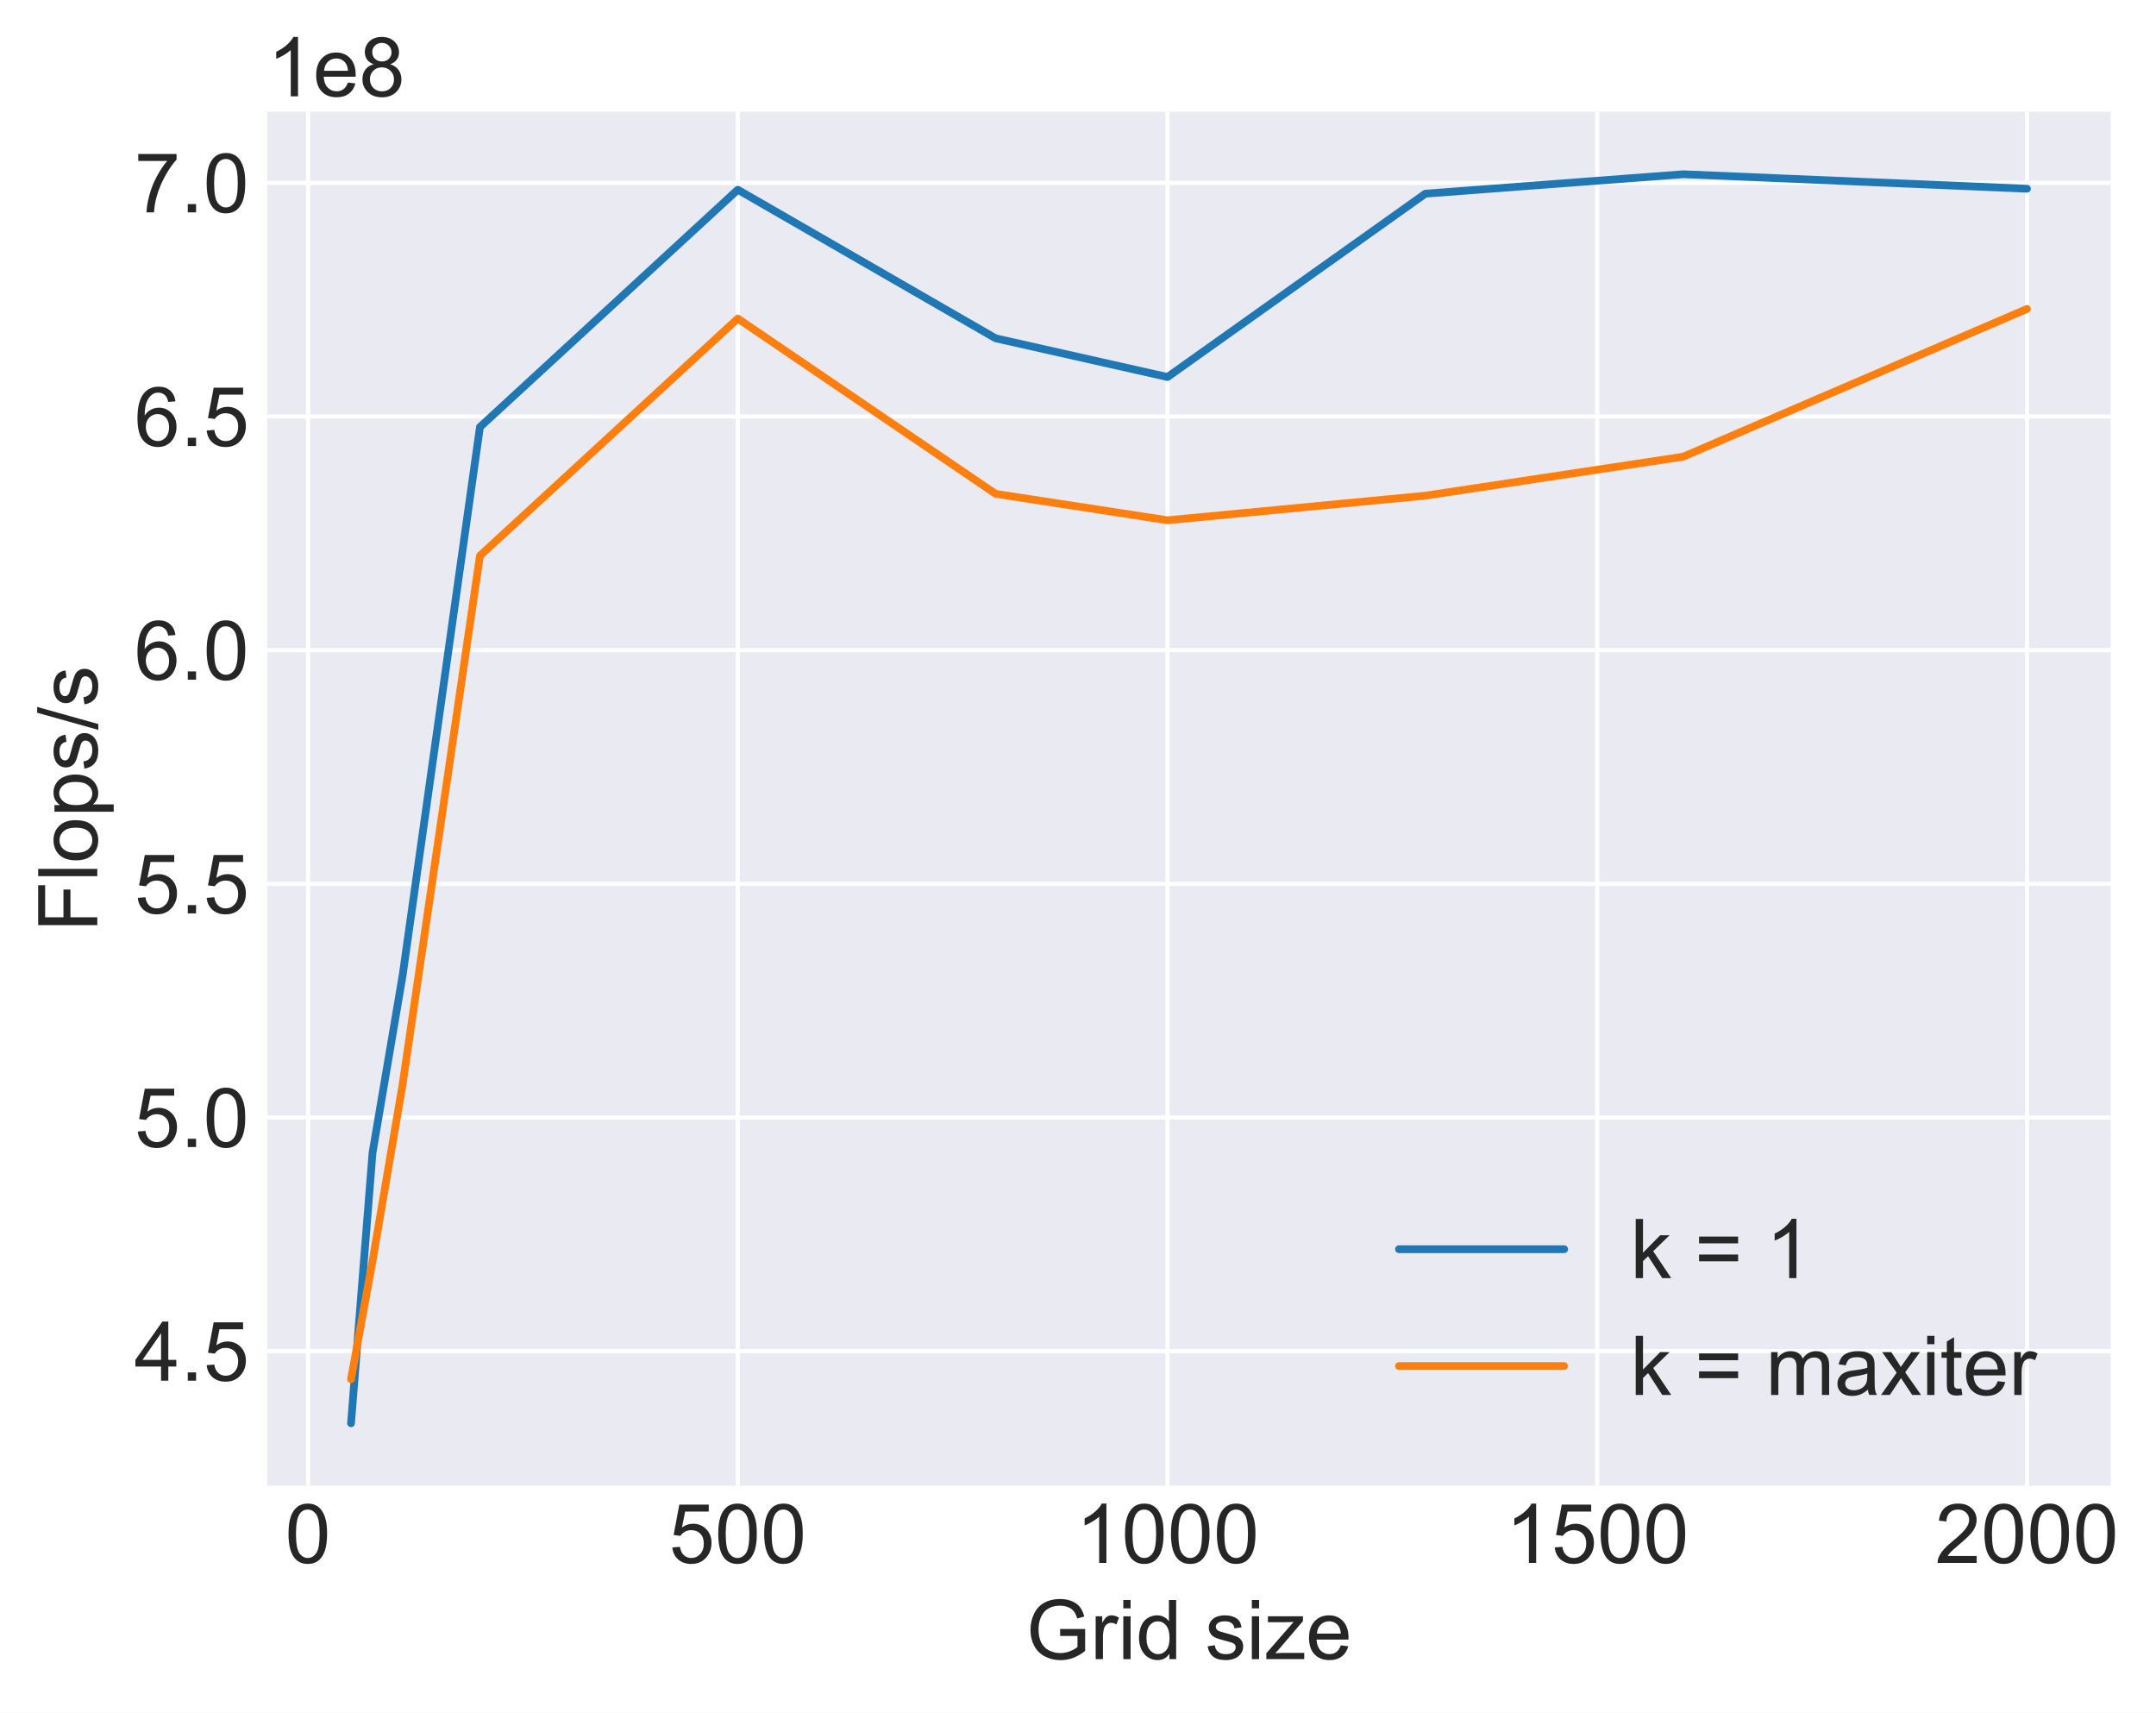
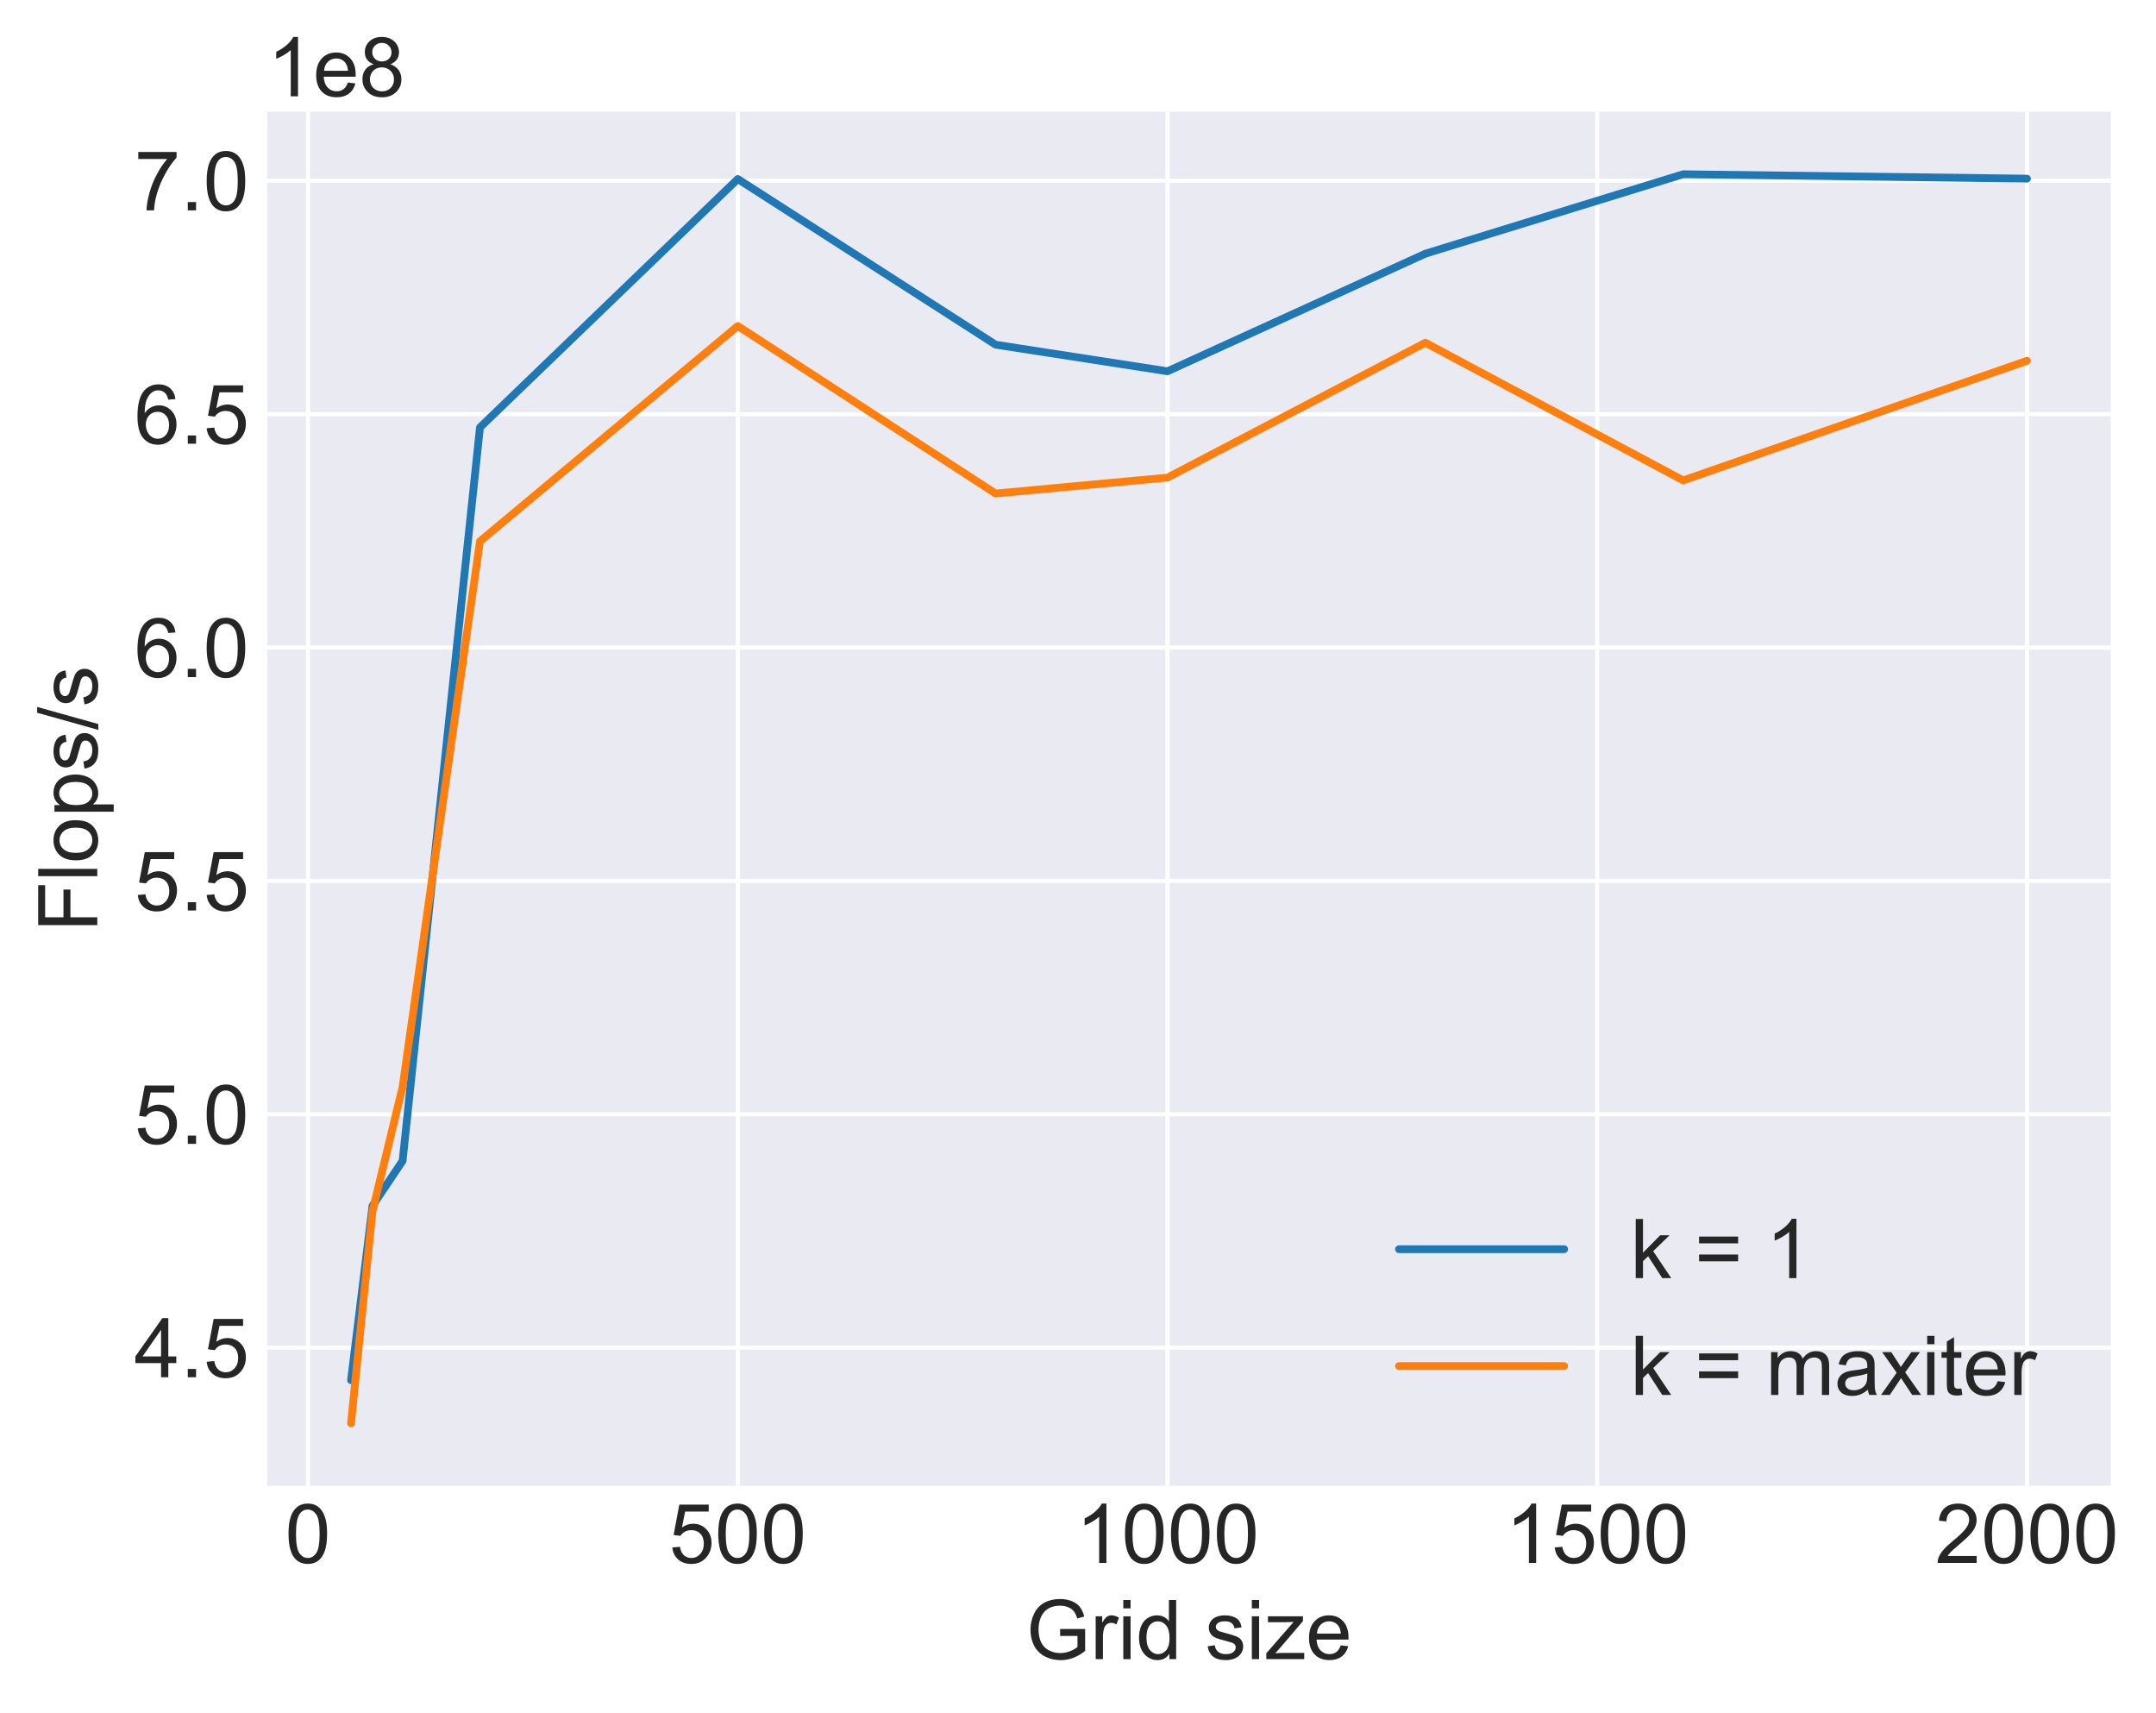
<svg xmlns="http://www.w3.org/2000/svg" xmlns:xlink="http://www.w3.org/1999/xlink" width="417.65pt" height="331.729pt" viewBox="0 0 417.65 331.729" version="1.1">
  <defs>
    <style type="text/css">*{stroke-linejoin: round; stroke-linecap: butt}</style>
  </defs>
  <g id="figure_1">
    <g id="patch_1">
      <path d="M 0 331.729  L 417.65 331.729  L 417.65 0  L 0 0  z " style="fill: #ffffff" />
    </g>
    <g id="axes_1">
      <g id="patch_2">
        <path d="M 51.767 287.764  L 408.887 287.764  L 408.887 21.652  L 51.767 21.652  z " style="fill: #eaeaf2" />
      </g>
      <g id="matplotlib.axis_1">
        <g id="xtick_1">
          <g id="line2d_1">
-             <path d="M 59.676 287.764  L 59.676 21.652  " clip-path="url(#pa669b707c7)" style="fill: none; stroke: #ffffff; stroke-width: 0.8; stroke-linecap: round" />
+             <path d="M 59.676 287.764  L 59.676 21.652  " clip-path="url(#p8965e2a2dc)" style="fill: none; stroke: #ffffff; stroke-width: 0.8; stroke-linecap: round" />
          </g>
          <g id="line2d_2" />
          <g id="text_1">
            <g style="fill: #262626" transform="translate(55.227 302.717) scale(0.16 -0.16)">
              <defs>
                <path id="ArialMT-30" d="M 266 2259  Q 266 3072 433 3567  Q 600 4063 929 4331  Q 1259 4600 1759 4600  Q 2128 4600 2406 4451  Q 2684 4303 2865 4023  Q 3047 3744 3150 3342  Q 3253 2941 3253 2259  Q 3253 1453 3087 958  Q 2922 463 2592 192  Q 2263 -78 1759 -78  Q 1097 -78 719 397  Q 266 969 266 2259  z M 844 2259  Q 844 1131 1108 757  Q 1372 384 1759 384  Q 2147 384 2411 759  Q 2675 1134 2675 2259  Q 2675 3391 2411 3762  Q 2147 4134 1753 4134  Q 1366 4134 1134 3806  Q 844 3388 844 2259  z " transform="scale(0.015625)" />
              </defs>
              <use xlink:href="#ArialMT-30" />
            </g>
          </g>
        </g>
        <g id="xtick_2">
          <g id="line2d_3">
-             <path d="M 142.921 287.764  L 142.921 21.652  " clip-path="url(#pa669b707c7)" style="fill: none; stroke: #ffffff; stroke-width: 0.8; stroke-linecap: round" />
+             <path d="M 142.921 287.764  L 142.921 21.652  " clip-path="url(#p8965e2a2dc)" style="fill: none; stroke: #ffffff; stroke-width: 0.8; stroke-linecap: round" />
          </g>
          <g id="line2d_4" />
          <g id="text_2">
            <g style="fill: #262626" transform="translate(129.5743 302.717) scale(0.16 -0.16)">
              <defs>
                <path id="ArialMT-35" d="M 266 1200  L 856 1250  Q 922 819 1161 601  Q 1400 384 1738 384  Q 2144 384 2425 690  Q 2706 997 2706 1503  Q 2706 1984 2436 2262  Q 2166 2541 1728 2541  Q 1456 2541 1237 2417  Q 1019 2294 894 2097  L 366 2166  L 809 4519  L 3088 4519  L 3088 3981  L 1259 3981  L 1013 2750  Q 1425 3038 1878 3038  Q 2478 3038 2890 2622  Q 3303 2206 3303 1553  Q 3303 931 2941 478  Q 2500 -78 1738 -78  Q 1113 -78 717 272  Q 322 622 266 1200  z " transform="scale(0.015625)" />
              </defs>
              <use xlink:href="#ArialMT-35" />
              <use xlink:href="#ArialMT-30" x="55.615" />
              <use xlink:href="#ArialMT-30" x="111.23" />
            </g>
          </g>
        </g>
        <g id="xtick_3">
          <g id="line2d_5">
-             <path d="M 226.165 287.764  L 226.165 21.652  " clip-path="url(#pa669b707c7)" style="fill: none; stroke: #ffffff; stroke-width: 0.8; stroke-linecap: round" />
+             <path d="M 226.165 287.764  L 226.165 21.652  " clip-path="url(#p8965e2a2dc)" style="fill: none; stroke: #ffffff; stroke-width: 0.8; stroke-linecap: round" />
          </g>
          <g id="line2d_6" />
          <g id="text_3">
            <g style="fill: #262626" transform="translate(208.3703 302.717) scale(0.16 -0.16)">
              <defs>
                <path id="ArialMT-31" d="M 2384 0  L 1822 0  L 1822 3584  Q 1619 3391 1289 3197  Q 959 3003 697 2906  L 697 3450  Q 1169 3672 1522 3987  Q 1875 4303 2022 4600  L 2384 4600  L 2384 0  z " transform="scale(0.015625)" />
              </defs>
              <use xlink:href="#ArialMT-31" />
              <use xlink:href="#ArialMT-30" x="55.615" />
              <use xlink:href="#ArialMT-30" x="111.23" />
              <use xlink:href="#ArialMT-30" x="166.846" />
            </g>
          </g>
        </g>
        <g id="xtick_4">
          <g id="line2d_7">
-             <path d="M 309.41 287.764  L 309.41 21.652  " clip-path="url(#pa669b707c7)" style="fill: none; stroke: #ffffff; stroke-width: 0.8; stroke-linecap: round" />
+             <path d="M 309.41 287.764  L 309.41 21.652  " clip-path="url(#p8965e2a2dc)" style="fill: none; stroke: #ffffff; stroke-width: 0.8; stroke-linecap: round" />
          </g>
          <g id="line2d_8" />
          <g id="text_4">
            <g style="fill: #262626" transform="translate(291.615 302.717) scale(0.16 -0.16)">
              <use xlink:href="#ArialMT-31" />
              <use xlink:href="#ArialMT-35" x="55.615" />
              <use xlink:href="#ArialMT-30" x="111.23" />
              <use xlink:href="#ArialMT-30" x="166.846" />
            </g>
          </g>
        </g>
        <g id="xtick_5">
          <g id="line2d_9">
-             <path d="M 392.655 287.764  L 392.655 21.652  " clip-path="url(#pa669b707c7)" style="fill: none; stroke: #ffffff; stroke-width: 0.8; stroke-linecap: round" />
+             <path d="M 392.655 287.764  L 392.655 21.652  " clip-path="url(#p8965e2a2dc)" style="fill: none; stroke: #ffffff; stroke-width: 0.8; stroke-linecap: round" />
          </g>
          <g id="line2d_10" />
          <g id="text_5">
            <g style="fill: #262626" transform="translate(374.8598 302.717) scale(0.16 -0.16)">
              <defs>
                <path id="ArialMT-32" d="M 3222 541  L 3222 0  L 194 0  Q 188 203 259 391  Q 375 700 629 1000  Q 884 1300 1366 1694  Q 2113 2306 2375 2664  Q 2638 3022 2638 3341  Q 2638 3675 2398 3904  Q 2159 4134 1775 4134  Q 1369 4134 1125 3890  Q 881 3647 878 3216  L 300 3275  Q 359 3922 746 4261  Q 1134 4600 1788 4600  Q 2447 4600 2831 4234  Q 3216 3869 3216 3328  Q 3216 3053 3103 2787  Q 2991 2522 2730 2228  Q 2469 1934 1863 1422  Q 1356 997 1212 845  Q 1069 694 975 541  L 3222 541  z " transform="scale(0.015625)" />
              </defs>
              <use xlink:href="#ArialMT-32" />
              <use xlink:href="#ArialMT-30" x="55.615" />
              <use xlink:href="#ArialMT-30" x="111.23" />
              <use xlink:href="#ArialMT-30" x="166.846" />
            </g>
          </g>
        </g>
        <g id="text_6">
          <g style="fill: #262626" transform="translate(198.7663 321.3495) scale(0.16 -0.16)">
            <defs>
              <path id="ArialMT-47" d="M 2638 1797  L 2638 2334  L 4578 2338  L 4578 638  Q 4131 281 3656 101  Q 3181 -78 2681 -78  Q 2006 -78 1454 211  Q 903 500 622 1047  Q 341 1594 341 2269  Q 341 2938 620 3517  Q 900 4097 1425 4378  Q 1950 4659 2634 4659  Q 3131 4659 3532 4498  Q 3934 4338 4162 4050  Q 4391 3763 4509 3300  L 3963 3150  Q 3859 3500 3706 3700  Q 3553 3900 3268 4020  Q 2984 4141 2638 4141  Q 2222 4141 1919 4014  Q 1616 3888 1430 3681  Q 1244 3475 1141 3228  Q 966 2803 966 2306  Q 966 1694 1177 1281  Q 1388 869 1791 669  Q 2194 469 2647 469  Q 3041 469 3416 620  Q 3791 772 3984 944  L 3984 1797  L 2638 1797  z " transform="scale(0.015625)" />
              <path id="ArialMT-72" d="M 416 0  L 416 3319  L 922 3319  L 922 2816  Q 1116 3169 1280 3281  Q 1444 3394 1641 3394  Q 1925 3394 2219 3213  L 2025 2691  Q 1819 2813 1613 2813  Q 1428 2813 1281 2702  Q 1134 2591 1072 2394  Q 978 2094 978 1738  L 978 0  L 416 0  z " transform="scale(0.015625)" />
              <path id="ArialMT-69" d="M 425 3934  L 425 4581  L 988 4581  L 988 3934  L 425 3934  z M 425 0  L 425 3319  L 988 3319  L 988 0  L 425 0  z " transform="scale(0.015625)" />
              <path id="ArialMT-64" d="M 2575 0  L 2575 419  Q 2259 -75 1647 -75  Q 1250 -75 917 144  Q 584 363 401 755  Q 219 1147 219 1656  Q 219 2153 384 2558  Q 550 2963 881 3178  Q 1213 3394 1622 3394  Q 1922 3394 2156 3267  Q 2391 3141 2538 2938  L 2538 4581  L 3097 4581  L 3097 0  L 2575 0  z M 797 1656  Q 797 1019 1065 703  Q 1334 388 1700 388  Q 2069 388 2326 689  Q 2584 991 2584 1609  Q 2584 2291 2321 2609  Q 2059 2928 1675 2928  Q 1300 2928 1048 2622  Q 797 2316 797 1656  z " transform="scale(0.015625)" />
              <path id="ArialMT-20" transform="scale(0.015625)" />
              <path id="ArialMT-73" d="M 197 991  L 753 1078  Q 800 744 1014 566  Q 1228 388 1613 388  Q 2000 388 2187 545  Q 2375 703 2375 916  Q 2375 1106 2209 1216  Q 2094 1291 1634 1406  Q 1016 1563 777 1677  Q 538 1791 414 1992  Q 291 2194 291 2438  Q 291 2659 392 2848  Q 494 3038 669 3163  Q 800 3259 1026 3326  Q 1253 3394 1513 3394  Q 1903 3394 2198 3281  Q 2494 3169 2634 2976  Q 2775 2784 2828 2463  L 2278 2388  Q 2241 2644 2061 2787  Q 1881 2931 1553 2931  Q 1166 2931 1000 2803  Q 834 2675 834 2503  Q 834 2394 903 2306  Q 972 2216 1119 2156  Q 1203 2125 1616 2013  Q 2213 1853 2448 1751  Q 2684 1650 2818 1456  Q 2953 1263 2953 975  Q 2953 694 2789 445  Q 2625 197 2315 61  Q 2006 -75 1616 -75  Q 969 -75 630 194  Q 291 463 197 991  z " transform="scale(0.015625)" />
              <path id="ArialMT-7a" d="M 125 0  L 125 456  L 2238 2881  Q 1878 2863 1603 2863  L 250 2863  L 250 3319  L 2963 3319  L 2963 2947  L 1166 841  L 819 456  Q 1197 484 1528 484  L 3063 484  L 3063 0  L 125 0  z " transform="scale(0.015625)" />
              <path id="ArialMT-65" d="M 2694 1069  L 3275 997  Q 3138 488 2766 206  Q 2394 -75 1816 -75  Q 1088 -75 661 373  Q 234 822 234 1631  Q 234 2469 665 2931  Q 1097 3394 1784 3394  Q 2450 3394 2872 2941  Q 3294 2488 3294 1666  Q 3294 1616 3291 1516  L 816 1516  Q 847 969 1125 678  Q 1403 388 1819 388  Q 2128 388 2347 550  Q 2566 713 2694 1069  z M 847 1978  L 2700 1978  Q 2663 2397 2488 2606  Q 2219 2931 1791 2931  Q 1403 2931 1139 2672  Q 875 2413 847 1978  z " transform="scale(0.015625)" />
            </defs>
            <use xlink:href="#ArialMT-47" />
            <use xlink:href="#ArialMT-72" x="77.783" />
            <use xlink:href="#ArialMT-69" x="111.084" />
            <use xlink:href="#ArialMT-64" x="133.301" />
            <use xlink:href="#ArialMT-20" x="188.916" />
            <use xlink:href="#ArialMT-73" x="216.699" />
            <use xlink:href="#ArialMT-69" x="266.699" />
            <use xlink:href="#ArialMT-7a" x="288.916" />
            <use xlink:href="#ArialMT-65" x="338.916" />
          </g>
        </g>
      </g>
      <g id="matplotlib.axis_2">
        <g id="ytick_1">
          <g id="line2d_11">
-             <path d="M 51.767 261.691  L 408.887 261.691  " clip-path="url(#pa669b707c7)" style="fill: none; stroke: #ffffff; stroke-width: 0.8; stroke-linecap: round" />
+             <path d="M 51.767 261.023  L 408.887 261.023  " clip-path="url(#p8965e2a2dc)" style="fill: none; stroke: #ffffff; stroke-width: 0.8; stroke-linecap: round" />
          </g>
          <g id="line2d_12" />
          <g id="text_7">
-             <g style="fill: #262626" transform="translate(26.0275 267.4168) scale(0.16 -0.16)">
+             <g style="fill: #262626" transform="translate(26.0275 266.7489) scale(0.16 -0.16)">
              <defs>
                <path id="ArialMT-34" d="M 2069 0  L 2069 1097  L 81 1097  L 81 1613  L 2172 4581  L 2631 4581  L 2631 1613  L 3250 1613  L 3250 1097  L 2631 1097  L 2631 0  L 2069 0  z M 2069 1613  L 2069 3678  L 634 1613  L 2069 1613  z " transform="scale(0.015625)" />
                <path id="ArialMT-2e" d="M 581 0  L 581 641  L 1222 641  L 1222 0  L 581 0  z " transform="scale(0.015625)" />
              </defs>
              <use xlink:href="#ArialMT-34" />
              <use xlink:href="#ArialMT-2e" x="55.615" />
              <use xlink:href="#ArialMT-35" x="83.398" />
            </g>
          </g>
        </g>
        <g id="ytick_2">
          <g id="line2d_13">
-             <path d="M 51.767 216.433  L 408.887 216.433  " clip-path="url(#pa669b707c7)" style="fill: none; stroke: #ffffff; stroke-width: 0.8; stroke-linecap: round" />
+             <path d="M 51.767 215.821  L 408.887 215.821  " clip-path="url(#p8965e2a2dc)" style="fill: none; stroke: #ffffff; stroke-width: 0.8; stroke-linecap: round" />
          </g>
          <g id="line2d_14" />
          <g id="text_8">
-             <g style="fill: #262626" transform="translate(26.0275 222.1597) scale(0.16 -0.16)">
+             <g style="fill: #262626" transform="translate(26.0275 221.5474) scale(0.16 -0.16)">
              <use xlink:href="#ArialMT-35" />
              <use xlink:href="#ArialMT-2e" x="55.615" />
              <use xlink:href="#ArialMT-30" x="83.398" />
            </g>
          </g>
        </g>
        <g id="ytick_3">
          <g id="line2d_15">
-             <path d="M 51.767 171.176  L 408.887 171.176  " clip-path="url(#pa669b707c7)" style="fill: none; stroke: #ffffff; stroke-width: 0.8; stroke-linecap: round" />
+             <path d="M 51.767 170.62  L 408.887 170.62  " clip-path="url(#p8965e2a2dc)" style="fill: none; stroke: #ffffff; stroke-width: 0.8; stroke-linecap: round" />
          </g>
          <g id="line2d_16" />
          <g id="text_9">
-             <g style="fill: #262626" transform="translate(26.0275 176.9027) scale(0.16 -0.16)">
+             <g style="fill: #262626" transform="translate(26.0275 176.3459) scale(0.16 -0.16)">
              <use xlink:href="#ArialMT-35" />
              <use xlink:href="#ArialMT-2e" x="55.615" />
              <use xlink:href="#ArialMT-35" x="83.398" />
            </g>
          </g>
        </g>
        <g id="ytick_4">
          <g id="line2d_17">
-             <path d="M 51.767 125.919  L 408.887 125.919  " clip-path="url(#pa669b707c7)" style="fill: none; stroke: #ffffff; stroke-width: 0.8; stroke-linecap: round" />
+             <path d="M 51.767 125.418  L 408.887 125.418  " clip-path="url(#p8965e2a2dc)" style="fill: none; stroke: #ffffff; stroke-width: 0.8; stroke-linecap: round" />
          </g>
          <g id="line2d_18" />
          <g id="text_10">
-             <g style="fill: #262626" transform="translate(26.0275 131.6457) scale(0.16 -0.16)">
+             <g style="fill: #262626" transform="translate(26.0275 131.1445) scale(0.16 -0.16)">
              <defs>
                <path id="ArialMT-36" d="M 3184 3459  L 2625 3416  Q 2550 3747 2413 3897  Q 2184 4138 1850 4138  Q 1581 4138 1378 3988  Q 1113 3794 959 3422  Q 806 3050 800 2363  Q 1003 2672 1297 2822  Q 1591 2972 1913 2972  Q 2475 2972 2870 2558  Q 3266 2144 3266 1488  Q 3266 1056 3080 686  Q 2894 316 2569 119  Q 2244 -78 1831 -78  Q 1128 -78 684 439  Q 241 956 241 2144  Q 241 3472 731 4075  Q 1159 4600 1884 4600  Q 2425 4600 2770 4297  Q 3116 3994 3184 3459  z M 888 1484  Q 888 1194 1011 928  Q 1134 663 1356 523  Q 1578 384 1822 384  Q 2178 384 2434 671  Q 2691 959 2691 1453  Q 2691 1928 2437 2201  Q 2184 2475 1800 2475  Q 1419 2475 1153 2201  Q 888 1928 888 1484  z " transform="scale(0.015625)" />
              </defs>
              <use xlink:href="#ArialMT-36" />
              <use xlink:href="#ArialMT-2e" x="55.615" />
              <use xlink:href="#ArialMT-30" x="83.398" />
            </g>
          </g>
        </g>
        <g id="ytick_5">
          <g id="line2d_19">
-             <path d="M 51.767 80.662  L 408.887 80.662  " clip-path="url(#pa669b707c7)" style="fill: none; stroke: #ffffff; stroke-width: 0.8; stroke-linecap: round" />
+             <path d="M 51.767 80.217  L 408.887 80.217  " clip-path="url(#p8965e2a2dc)" style="fill: none; stroke: #ffffff; stroke-width: 0.8; stroke-linecap: round" />
          </g>
          <g id="line2d_20" />
          <g id="text_11">
-             <g style="fill: #262626" transform="translate(26.0275 86.38871) scale(0.16 -0.16)">
+             <g style="fill: #262626" transform="translate(26.0275 85.94297) scale(0.16 -0.16)">
              <use xlink:href="#ArialMT-36" />
              <use xlink:href="#ArialMT-2e" x="55.615" />
              <use xlink:href="#ArialMT-35" x="83.398" />
            </g>
          </g>
        </g>
        <g id="ytick_6">
          <g id="line2d_21">
-             <path d="M 51.767 35.405  L 408.887 35.405  " clip-path="url(#pa669b707c7)" style="fill: none; stroke: #ffffff; stroke-width: 0.8; stroke-linecap: round" />
+             <path d="M 51.767 35.015  L 408.887 35.015  " clip-path="url(#p8965e2a2dc)" style="fill: none; stroke: #ffffff; stroke-width: 0.8; stroke-linecap: round" />
          </g>
          <g id="line2d_22" />
          <g id="text_12">
-             <g style="fill: #262626" transform="translate(26.0275 41.1317) scale(0.16 -0.16)">
+             <g style="fill: #262626" transform="translate(26.0275 40.74148) scale(0.16 -0.16)">
              <defs>
                <path id="ArialMT-37" d="M 303 3981  L 303 4522  L 3269 4522  L 3269 4084  Q 2831 3619 2401 2847  Q 1972 2075 1738 1259  Q 1569 684 1522 0  L 944 0  Q 953 541 1156 1306  Q 1359 2072 1739 2783  Q 2119 3494 2547 3981  L 303 3981  z " transform="scale(0.015625)" />
              </defs>
              <use xlink:href="#ArialMT-37" />
              <use xlink:href="#ArialMT-2e" x="55.615" />
              <use xlink:href="#ArialMT-30" x="83.398" />
            </g>
          </g>
        </g>
        <g id="text_13">
          <g style="fill: #262626" transform="translate(18.8475 180.4923) rotate(-90) scale(0.16 -0.16)">
            <defs>
              <path id="ArialMT-46" d="M 525 0  L 525 4581  L 3616 4581  L 3616 4041  L 1131 4041  L 1131 2622  L 3281 2622  L 3281 2081  L 1131 2081  L 1131 0  L 525 0  z " transform="scale(0.015625)" />
              <path id="ArialMT-6c" d="M 409 0  L 409 4581  L 972 4581  L 972 0  L 409 0  z " transform="scale(0.015625)" />
              <path id="ArialMT-6f" d="M 213 1659  Q 213 2581 725 3025  Q 1153 3394 1769 3394  Q 2453 3394 2887 2945  Q 3322 2497 3322 1706  Q 3322 1066 3130 698  Q 2938 331 2570 128  Q 2203 -75 1769 -75  Q 1072 -75 642 372  Q 213 819 213 1659  z M 791 1659  Q 791 1022 1069 705  Q 1347 388 1769 388  Q 2188 388 2466 706  Q 2744 1025 2744 1678  Q 2744 2294 2464 2611  Q 2184 2928 1769 2928  Q 1347 2928 1069 2612  Q 791 2297 791 1659  z " transform="scale(0.015625)" />
              <path id="ArialMT-70" d="M 422 -1272  L 422 3319  L 934 3319  L 934 2888  Q 1116 3141 1344 3267  Q 1572 3394 1897 3394  Q 2322 3394 2647 3175  Q 2972 2956 3137 2557  Q 3303 2159 3303 1684  Q 3303 1175 3120 767  Q 2938 359 2589 142  Q 2241 -75 1856 -75  Q 1575 -75 1351 44  Q 1128 163 984 344  L 984 -1272  L 422 -1272  z M 931 1641  Q 931 1000 1190 694  Q 1450 388 1819 388  Q 2194 388 2461 705  Q 2728 1022 2728 1688  Q 2728 2322 2467 2637  Q 2206 2953 1844 2953  Q 1484 2953 1207 2617  Q 931 2281 931 1641  z " transform="scale(0.015625)" />
              <path id="ArialMT-2f" d="M 0 -78  L 1328 4659  L 1778 4659  L 453 -78  L 0 -78  z " transform="scale(0.015625)" />
            </defs>
            <use xlink:href="#ArialMT-46" />
            <use xlink:href="#ArialMT-6c" x="61.084" />
            <use xlink:href="#ArialMT-6f" x="83.301" />
            <use xlink:href="#ArialMT-70" x="138.916" />
            <use xlink:href="#ArialMT-73" x="194.531" />
            <use xlink:href="#ArialMT-2f" x="244.531" />
            <use xlink:href="#ArialMT-73" x="272.314" />
          </g>
        </g>
        <g id="text_14">
          <g style="fill: #262626" transform="translate(51.7675 18.6525) scale(0.16 -0.16)">
            <defs>
              <path id="ArialMT-38" d="M 1131 2484  Q 781 2613 612 2850  Q 444 3088 444 3419  Q 444 3919 803 4259  Q 1163 4600 1759 4600  Q 2359 4600 2725 4251  Q 3091 3903 3091 3403  Q 3091 3084 2923 2848  Q 2756 2613 2416 2484  Q 2838 2347 3058 2040  Q 3278 1734 3278 1309  Q 3278 722 2862 322  Q 2447 -78 1769 -78  Q 1091 -78 675 323  Q 259 725 259 1325  Q 259 1772 486 2073  Q 713 2375 1131 2484  z M 1019 3438  Q 1019 3113 1228 2906  Q 1438 2700 1772 2700  Q 2097 2700 2305 2904  Q 2513 3109 2513 3406  Q 2513 3716 2298 3927  Q 2084 4138 1766 4138  Q 1444 4138 1231 3931  Q 1019 3725 1019 3438  z M 838 1322  Q 838 1081 952 856  Q 1066 631 1291 507  Q 1516 384 1775 384  Q 2178 384 2440 643  Q 2703 903 2703 1303  Q 2703 1709 2433 1975  Q 2163 2241 1756 2241  Q 1359 2241 1098 1978  Q 838 1716 838 1322  z " transform="scale(0.015625)" />
            </defs>
            <use xlink:href="#ArialMT-31" />
            <use xlink:href="#ArialMT-65" x="55.615" />
            <use xlink:href="#ArialMT-38" x="111.23" />
          </g>
        </g>
      </g>
      <g id="line2d_23">
-         <path d="M 68 275.668  L 72.162 223.287  L 77.99 188.946  L 92.974 82.713  L 142.921 36.744  L 192.867 65.528  L 226.165 73.024  L 276.112 37.516  L 326.059 33.748  L 392.655 36.552  " clip-path="url(#pa669b707c7)" style="fill: none; stroke: #1f77b4; stroke-width: 1.5; stroke-linecap: round" />
+         <path d="M 68 267.32  L 72.162 233.534  L 77.99 224.839  L 92.974 82.789  L 142.921 34.672  L 192.867 66.761  L 226.165 71.909  L 276.112 49.134  L 326.059 33.748  L 392.655 34.6  " clip-path="url(#p8965e2a2dc)" style="fill: none; stroke: #1f77b4; stroke-width: 1.5; stroke-linecap: round" />
      </g>
      <g id="line2d_24">
-         <path d="M 68 267.142  L 72.162 244.268  L 77.99 210.043  L 92.974 107.64  L 142.921 61.698  L 192.867 95.652  L 226.165 100.77  L 276.112 96.006  L 326.059 88.456  L 392.655 59.84  " clip-path="url(#pa669b707c7)" style="fill: none; stroke: #ff7f0e; stroke-width: 1.5; stroke-linecap: round" />
+         <path d="M 68 275.668  L 72.162 234.573  L 77.99 210.494  L 92.974 104.845  L 142.921 63.139  L 192.867 95.587  L 226.165 92.502  L 276.112 66.381  L 326.059 93.043  L 392.655 69.88  " clip-path="url(#p8965e2a2dc)" style="fill: none; stroke: #ff7f0e; stroke-width: 1.5; stroke-linecap: round" />
      </g>
      <g id="patch_3">
        <path d="M 51.767 287.764  L 51.767 21.652  " style="fill: none" />
      </g>
      <g id="patch_4">
        <path d="M 408.887 287.764  L 408.887 21.652  " style="fill: none" />
      </g>
      <g id="patch_5">
        <path d="M 51.767 287.764  L 408.887 287.764  " style="fill: none" />
      </g>
      <g id="patch_6">
        <path d="M 51.767 21.652  L 408.887 21.652  " style="fill: none" />
      </g>
      <g id="legend_1">
        <g id="line2d_25">
          <path d="M 271.002 241.952  L 287.002 241.952  L 303.002 241.952  " style="fill: none; stroke: #1f77b4; stroke-width: 1.5; stroke-linecap: round" />
        </g>
        <g id="text_15">
          <g style="fill: #262626" transform="translate(315.8025 247.552) scale(0.16 -0.16)">
            <defs>
              <path id="ArialMT-6b" d="M 425 0  L 425 4581  L 988 4581  L 988 1969  L 2319 3319  L 3047 3319  L 1778 2088  L 3175 0  L 2481 0  L 1384 1697  L 988 1316  L 988 0  L 425 0  z " transform="scale(0.015625)" />
              <path id="ArialMT-3d" d="M 3381 2694  L 356 2694  L 356 3219  L 3381 3219  L 3381 2694  z M 3381 1303  L 356 1303  L 356 1828  L 3381 1828  L 3381 1303  z " transform="scale(0.015625)" />
            </defs>
            <use xlink:href="#ArialMT-6b" />
            <use xlink:href="#ArialMT-20" x="50" />
            <use xlink:href="#ArialMT-3d" x="77.783" />
            <use xlink:href="#ArialMT-20" x="136.182" />
            <use xlink:href="#ArialMT-31" x="163.965" />
          </g>
        </g>
        <g id="line2d_26">
          <path d="M 271.002 264.584  L 287.002 264.584  L 303.002 264.584  " style="fill: none; stroke: #ff7f0e; stroke-width: 1.5; stroke-linecap: round" />
        </g>
        <g id="text_16">
          <g style="fill: #262626" transform="translate(315.8025 270.1845) scale(0.16 -0.16)">
            <defs>
              <path id="ArialMT-6d" d="M 422 0  L 422 3319  L 925 3319  L 925 2853  Q 1081 3097 1340 3245  Q 1600 3394 1931 3394  Q 2300 3394 2536 3241  Q 2772 3088 2869 2813  Q 3263 3394 3894 3394  Q 4388 3394 4653 3120  Q 4919 2847 4919 2278  L 4919 0  L 4359 0  L 4359 2091  Q 4359 2428 4304 2576  Q 4250 2725 4106 2815  Q 3963 2906 3769 2906  Q 3419 2906 3187 2673  Q 2956 2441 2956 1928  L 2956 0  L 2394 0  L 2394 2156  Q 2394 2531 2256 2718  Q 2119 2906 1806 2906  Q 1569 2906 1367 2781  Q 1166 2656 1075 2415  Q 984 2175 984 1722  L 984 0  L 422 0  z " transform="scale(0.015625)" />
              <path id="ArialMT-61" d="M 2588 409  Q 2275 144 1986 34  Q 1697 -75 1366 -75  Q 819 -75 525 192  Q 231 459 231 875  Q 231 1119 342 1320  Q 453 1522 633 1644  Q 813 1766 1038 1828  Q 1203 1872 1538 1913  Q 2219 1994 2541 2106  Q 2544 2222 2544 2253  Q 2544 2597 2384 2738  Q 2169 2928 1744 2928  Q 1347 2928 1158 2789  Q 969 2650 878 2297  L 328 2372  Q 403 2725 575 2942  Q 747 3159 1072 3276  Q 1397 3394 1825 3394  Q 2250 3394 2515 3294  Q 2781 3194 2906 3042  Q 3031 2891 3081 2659  Q 3109 2516 3109 2141  L 3109 1391  Q 3109 606 3145 398  Q 3181 191 3288 0  L 2700 0  Q 2613 175 2588 409  z M 2541 1666  Q 2234 1541 1622 1453  Q 1275 1403 1131 1340  Q 988 1278 909 1158  Q 831 1038 831 891  Q 831 666 1001 516  Q 1172 366 1500 366  Q 1825 366 2078 508  Q 2331 650 2450 897  Q 2541 1088 2541 1459  L 2541 1666  z " transform="scale(0.015625)" />
              <path id="ArialMT-78" d="M 47 0  L 1259 1725  L 138 3319  L 841 3319  L 1350 2541  Q 1494 2319 1581 2169  Q 1719 2375 1834 2534  L 2394 3319  L 3066 3319  L 1919 1756  L 3153 0  L 2463 0  L 1781 1031  L 1600 1309  L 728 0  L 47 0  z " transform="scale(0.015625)" />
              <path id="ArialMT-74" d="M 1650 503  L 1731 6  Q 1494 -44 1306 -44  Q 1000 -44 831 53  Q 663 150 594 308  Q 525 466 525 972  L 525 2881  L 113 2881  L 113 3319  L 525 3319  L 525 4141  L 1084 4478  L 1084 3319  L 1650 3319  L 1650 2881  L 1084 2881  L 1084 941  Q 1084 700 1114 631  Q 1144 563 1211 522  Q 1278 481 1403 481  Q 1497 481 1650 503  z " transform="scale(0.015625)" />
            </defs>
            <use xlink:href="#ArialMT-6b" />
            <use xlink:href="#ArialMT-20" x="50" />
            <use xlink:href="#ArialMT-3d" x="77.783" />
            <use xlink:href="#ArialMT-20" x="136.182" />
            <use xlink:href="#ArialMT-6d" x="163.965" />
            <use xlink:href="#ArialMT-61" x="247.266" />
            <use xlink:href="#ArialMT-78" x="302.881" />
            <use xlink:href="#ArialMT-69" x="352.881" />
            <use xlink:href="#ArialMT-74" x="375.098" />
            <use xlink:href="#ArialMT-65" x="402.881" />
            <use xlink:href="#ArialMT-72" x="458.496" />
          </g>
        </g>
      </g>
    </g>
  </g>
  <defs>
-     <clipPath id="pa669b707c7">
+     <clipPath id="p8965e2a2dc">
      <rect x="51.767" y="21.652" width="357.12" height="266.112" />
    </clipPath>
  </defs>
</svg>
